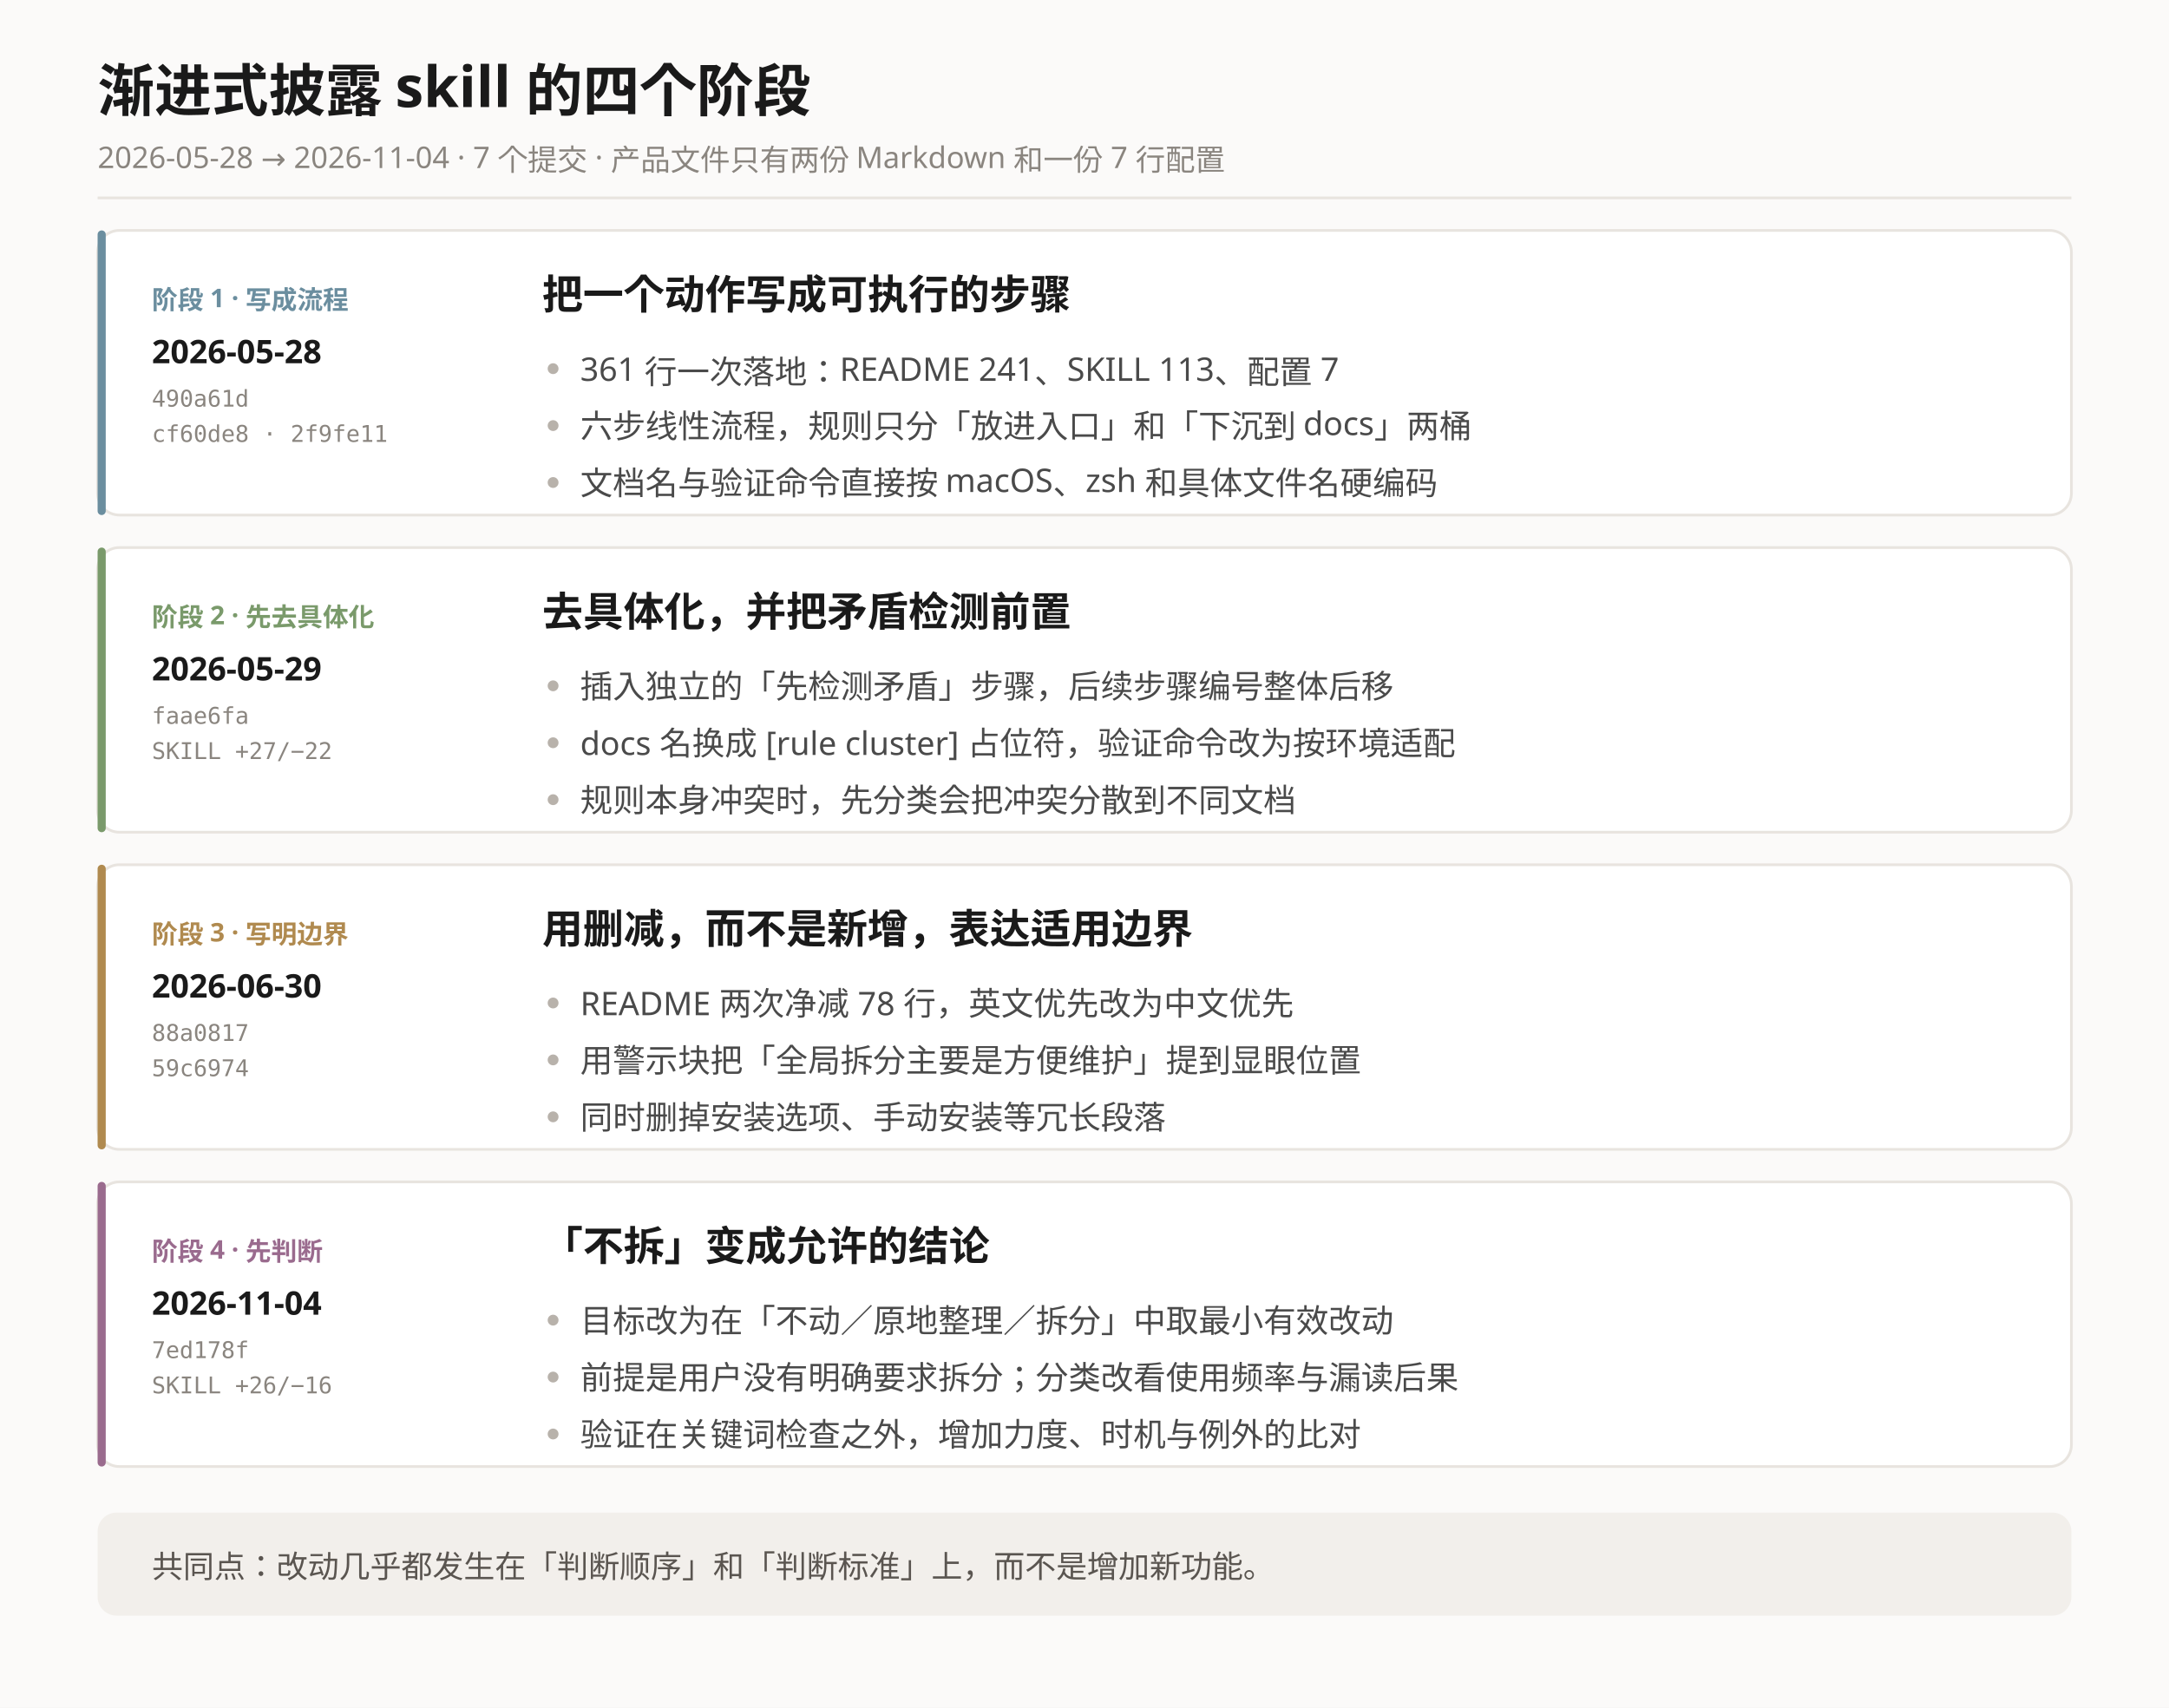
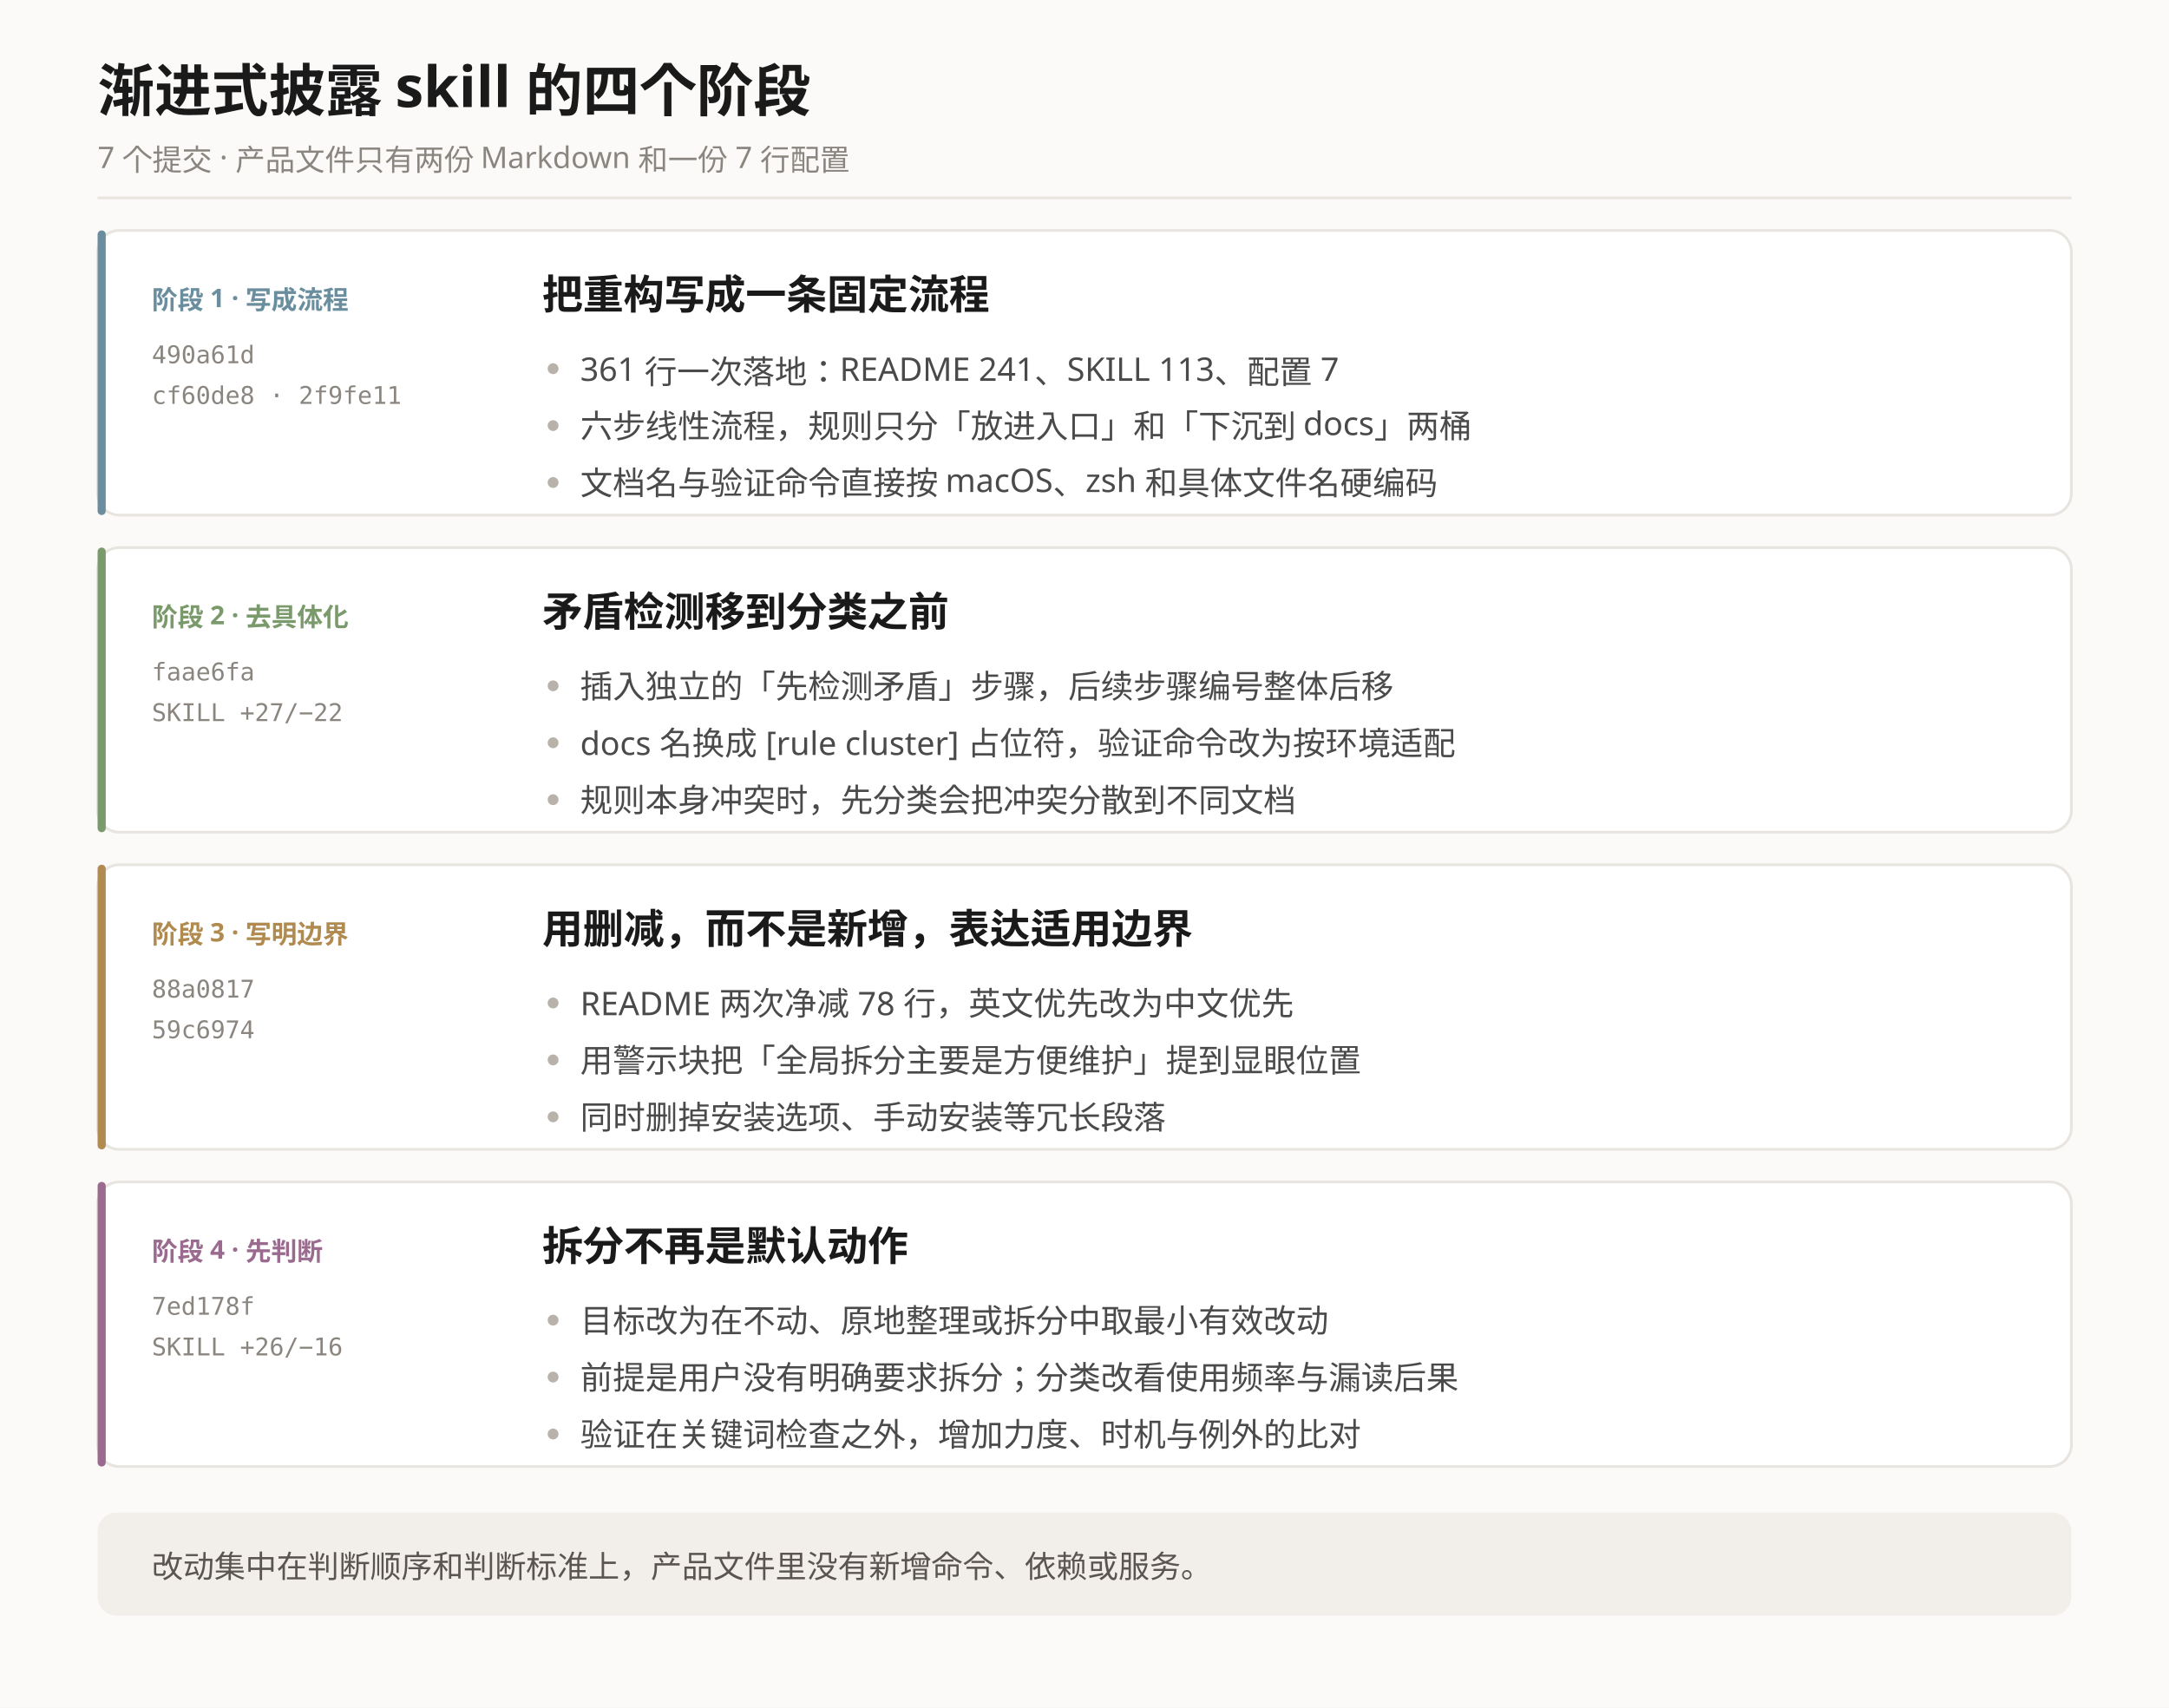
<svg xmlns="http://www.w3.org/2000/svg" width="1600" height="1260" viewBox="0 0 1600 1260">
  <defs>
    <style>
      .sans { font-family: "PingFang SC", "Hiragino Sans GB", "Heiti SC", "Microsoft YaHei", sans-serif; }
      .mono { font-family: "SF Mono", "Menlo", "Consolas", monospace; }
    </style>
  </defs>
  <rect width="1600" height="1260" fill="#fbfaf9" />
  <text class="sans" x="72" y="82" font-size="42" font-weight="700" fill="#1a1a1a">渐进式披露 skill 的四个阶段</text>
-   <text class="sans" x="72" y="124" font-size="22" fill="#8a857f">2026-05-28 → 2026-11-04 · 7 个提交 · 产品文件只有两份 Markdown 和一份 7 行配置</text>
+   <text class="sans" x="72" y="124" font-size="22" fill="#8a857f">7 个提交 · 产品文件只有两份 Markdown 和一份 7 行配置</text>
  <line x1="72" y1="146" x2="1528" y2="146" stroke="#e8e4df" stroke-width="2" />
  <rect x="72" y="170" width="1456" height="210" rx="16" fill="#ffffff" stroke="#e8e4df" stroke-width="2" />
  <rect x="72" y="170" width="6" height="210" rx="3" fill="#6b8e9f" />
  <text class="sans" x="112" y="228" font-size="19" font-weight="700" fill="#6b8e9f">阶段 1 · 写成流程</text>
-   <text class="sans" x="112" y="268" font-size="24" font-weight="700" fill="#1a1a1a">2026-05-28</text>
-   <text class="mono" x="112" y="300" font-size="17" fill="#8a857f">490a61d</text>
-   <text class="mono" x="112" y="326" font-size="17" fill="#8a857f">cf60de8 · 2f9fe11</text>
-   <text class="sans" x="400" y="228" font-size="30" font-weight="700" fill="#1a1a1a">把一个动作写成可执行的步骤</text>
+   <text class="mono" x="112" y="268" font-size="18" fill="#8a857f">490a61d</text>
+   <text class="mono" x="112" y="298" font-size="18" fill="#8a857f">cf60de8 · 2f9fe11</text>
+   <text class="sans" x="400" y="228" font-size="30" font-weight="700" fill="#1a1a1a">把重构写成一条固定流程</text>
  <circle cx="408" cy="272" r="4" fill="#b8b2ab" />
  <text class="sans" x="428" y="281" font-size="24" fill="#4a4a4a">361 行一次落地：README 241、SKILL 113、配置 7</text>
  <circle cx="408" cy="314" r="4" fill="#b8b2ab" />
  <text class="sans" x="428" y="323" font-size="24" fill="#4a4a4a">六步线性流程，规则只分「放进入口」和「下沉到 docs」两桶</text>
  <circle cx="408" cy="356" r="4" fill="#b8b2ab" />
  <text class="sans" x="428" y="365" font-size="24" fill="#4a4a4a">文档名与验证命令直接按 macOS、zsh 和具体文件名硬编码</text>
  <rect x="72" y="404" width="1456" height="210" rx="16" fill="#ffffff" stroke="#e8e4df" stroke-width="2" />
  <rect x="72" y="404" width="6" height="210" rx="3" fill="#7a9a6b" />
-   <text class="sans" x="112" y="462" font-size="19" font-weight="700" fill="#7a9a6b">阶段 2 · 先去具体化</text>
-   <text class="sans" x="112" y="502" font-size="24" font-weight="700" fill="#1a1a1a">2026-05-29</text>
-   <text class="mono" x="112" y="534" font-size="17" fill="#8a857f">faae6fa</text>
-   <text class="mono" x="112" y="560" font-size="17" fill="#8a857f">SKILL +27/−22</text>
-   <text class="sans" x="400" y="462" font-size="30" font-weight="700" fill="#1a1a1a">去具体化，并把矛盾检测前置</text>
+   <text class="sans" x="112" y="462" font-size="19" font-weight="700" fill="#7a9a6b">阶段 2 · 去具体化</text>
+   <text class="mono" x="112" y="502" font-size="18" fill="#8a857f">faae6fa</text>
+   <text class="mono" x="112" y="532" font-size="18" fill="#8a857f">SKILL +27/−22</text>
+   <text class="sans" x="400" y="462" font-size="30" font-weight="700" fill="#1a1a1a">矛盾检测移到分类之前</text>
  <circle cx="408" cy="506" r="4" fill="#b8b2ab" />
  <text class="sans" x="428" y="515" font-size="24" fill="#4a4a4a">插入独立的「先检测矛盾」步骤，后续步骤编号整体后移</text>
  <circle cx="408" cy="548" r="4" fill="#b8b2ab" />
  <text class="sans" x="428" y="557" font-size="24" fill="#4a4a4a">docs 名换成 [rule cluster] 占位符，验证命令改为按环境适配</text>
  <circle cx="408" cy="590" r="4" fill="#b8b2ab" />
  <text class="sans" x="428" y="599" font-size="24" fill="#4a4a4a">规则本身冲突时，先分类会把冲突分散到不同文档</text>
  <rect x="72" y="638" width="1456" height="210" rx="16" fill="#ffffff" stroke="#e8e4df" stroke-width="2" />
  <rect x="72" y="638" width="6" height="210" rx="3" fill="#b08a4f" />
  <text class="sans" x="112" y="696" font-size="19" font-weight="700" fill="#b08a4f">阶段 3 · 写明边界</text>
-   <text class="sans" x="112" y="736" font-size="24" font-weight="700" fill="#1a1a1a">2026-06-30</text>
-   <text class="mono" x="112" y="768" font-size="17" fill="#8a857f">88a0817</text>
-   <text class="mono" x="112" y="794" font-size="17" fill="#8a857f">59c6974</text>
+   <text class="mono" x="112" y="736" font-size="18" fill="#8a857f">88a0817</text>
+   <text class="mono" x="112" y="766" font-size="18" fill="#8a857f">59c6974</text>
  <text class="sans" x="400" y="696" font-size="30" font-weight="700" fill="#1a1a1a">用删减，而不是新增，表达适用边界</text>
  <circle cx="408" cy="740" r="4" fill="#b8b2ab" />
  <text class="sans" x="428" y="749" font-size="24" fill="#4a4a4a">README 两次净减 78 行，英文优先改为中文优先</text>
  <circle cx="408" cy="782" r="4" fill="#b8b2ab" />
  <text class="sans" x="428" y="791" font-size="24" fill="#4a4a4a">用警示块把「全局拆分主要是方便维护」提到显眼位置</text>
  <circle cx="408" cy="824" r="4" fill="#b8b2ab" />
  <text class="sans" x="428" y="833" font-size="24" fill="#4a4a4a">同时删掉安装选项、手动安装等冗长段落</text>
  <rect x="72" y="872" width="1456" height="210" rx="16" fill="#ffffff" stroke="#e8e4df" stroke-width="2" />
  <rect x="72" y="872" width="6" height="210" rx="3" fill="#9a6b8e" />
  <text class="sans" x="112" y="930" font-size="19" font-weight="700" fill="#9a6b8e">阶段 4 · 先判断</text>
-   <text class="sans" x="112" y="970" font-size="24" font-weight="700" fill="#1a1a1a">2026-11-04</text>
-   <text class="mono" x="112" y="1002" font-size="17" fill="#8a857f">7ed178f</text>
-   <text class="mono" x="112" y="1028" font-size="17" fill="#8a857f">SKILL +26/−16</text>
-   <text class="sans" x="400" y="930" font-size="30" font-weight="700" fill="#1a1a1a">「不拆」变成允许的结论</text>
+   <text class="mono" x="112" y="970" font-size="18" fill="#8a857f">7ed178f</text>
+   <text class="mono" x="112" y="1000" font-size="18" fill="#8a857f">SKILL +26/−16</text>
+   <text class="sans" x="400" y="930" font-size="30" font-weight="700" fill="#1a1a1a">拆分不再是默认动作</text>
  <circle cx="408" cy="974" r="4" fill="#b8b2ab" />
-   <text class="sans" x="428" y="983" font-size="24" fill="#4a4a4a">目标改为在「不动／原地整理／拆分」中取最小有效改动</text>
+   <text class="sans" x="428" y="983" font-size="24" fill="#4a4a4a">目标改为在不动、原地整理或拆分中取最小有效改动</text>
  <circle cx="408" cy="1016" r="4" fill="#b8b2ab" />
  <text class="sans" x="428" y="1025" font-size="24" fill="#4a4a4a">前提是用户没有明确要求拆分；分类改看使用频率与漏读后果</text>
  <circle cx="408" cy="1058" r="4" fill="#b8b2ab" />
  <text class="sans" x="428" y="1067" font-size="24" fill="#4a4a4a">验证在关键词检查之外，增加力度、时机与例外的比对</text>
  <rect x="72" y="1116" width="1456" height="76" rx="14" fill="#f2efeb" />
-   <text class="sans" x="112" y="1164" font-size="23" fill="#5a5550">共同点：改动几乎都发生在「判断顺序」和「判断标准」上，而不是增加新功能。</text>
+   <text class="sans" x="112" y="1164" font-size="23" fill="#5a5550">改动集中在判断顺序和判断标准上，产品文件里没有新增命令、依赖或服务。</text>
</svg>
